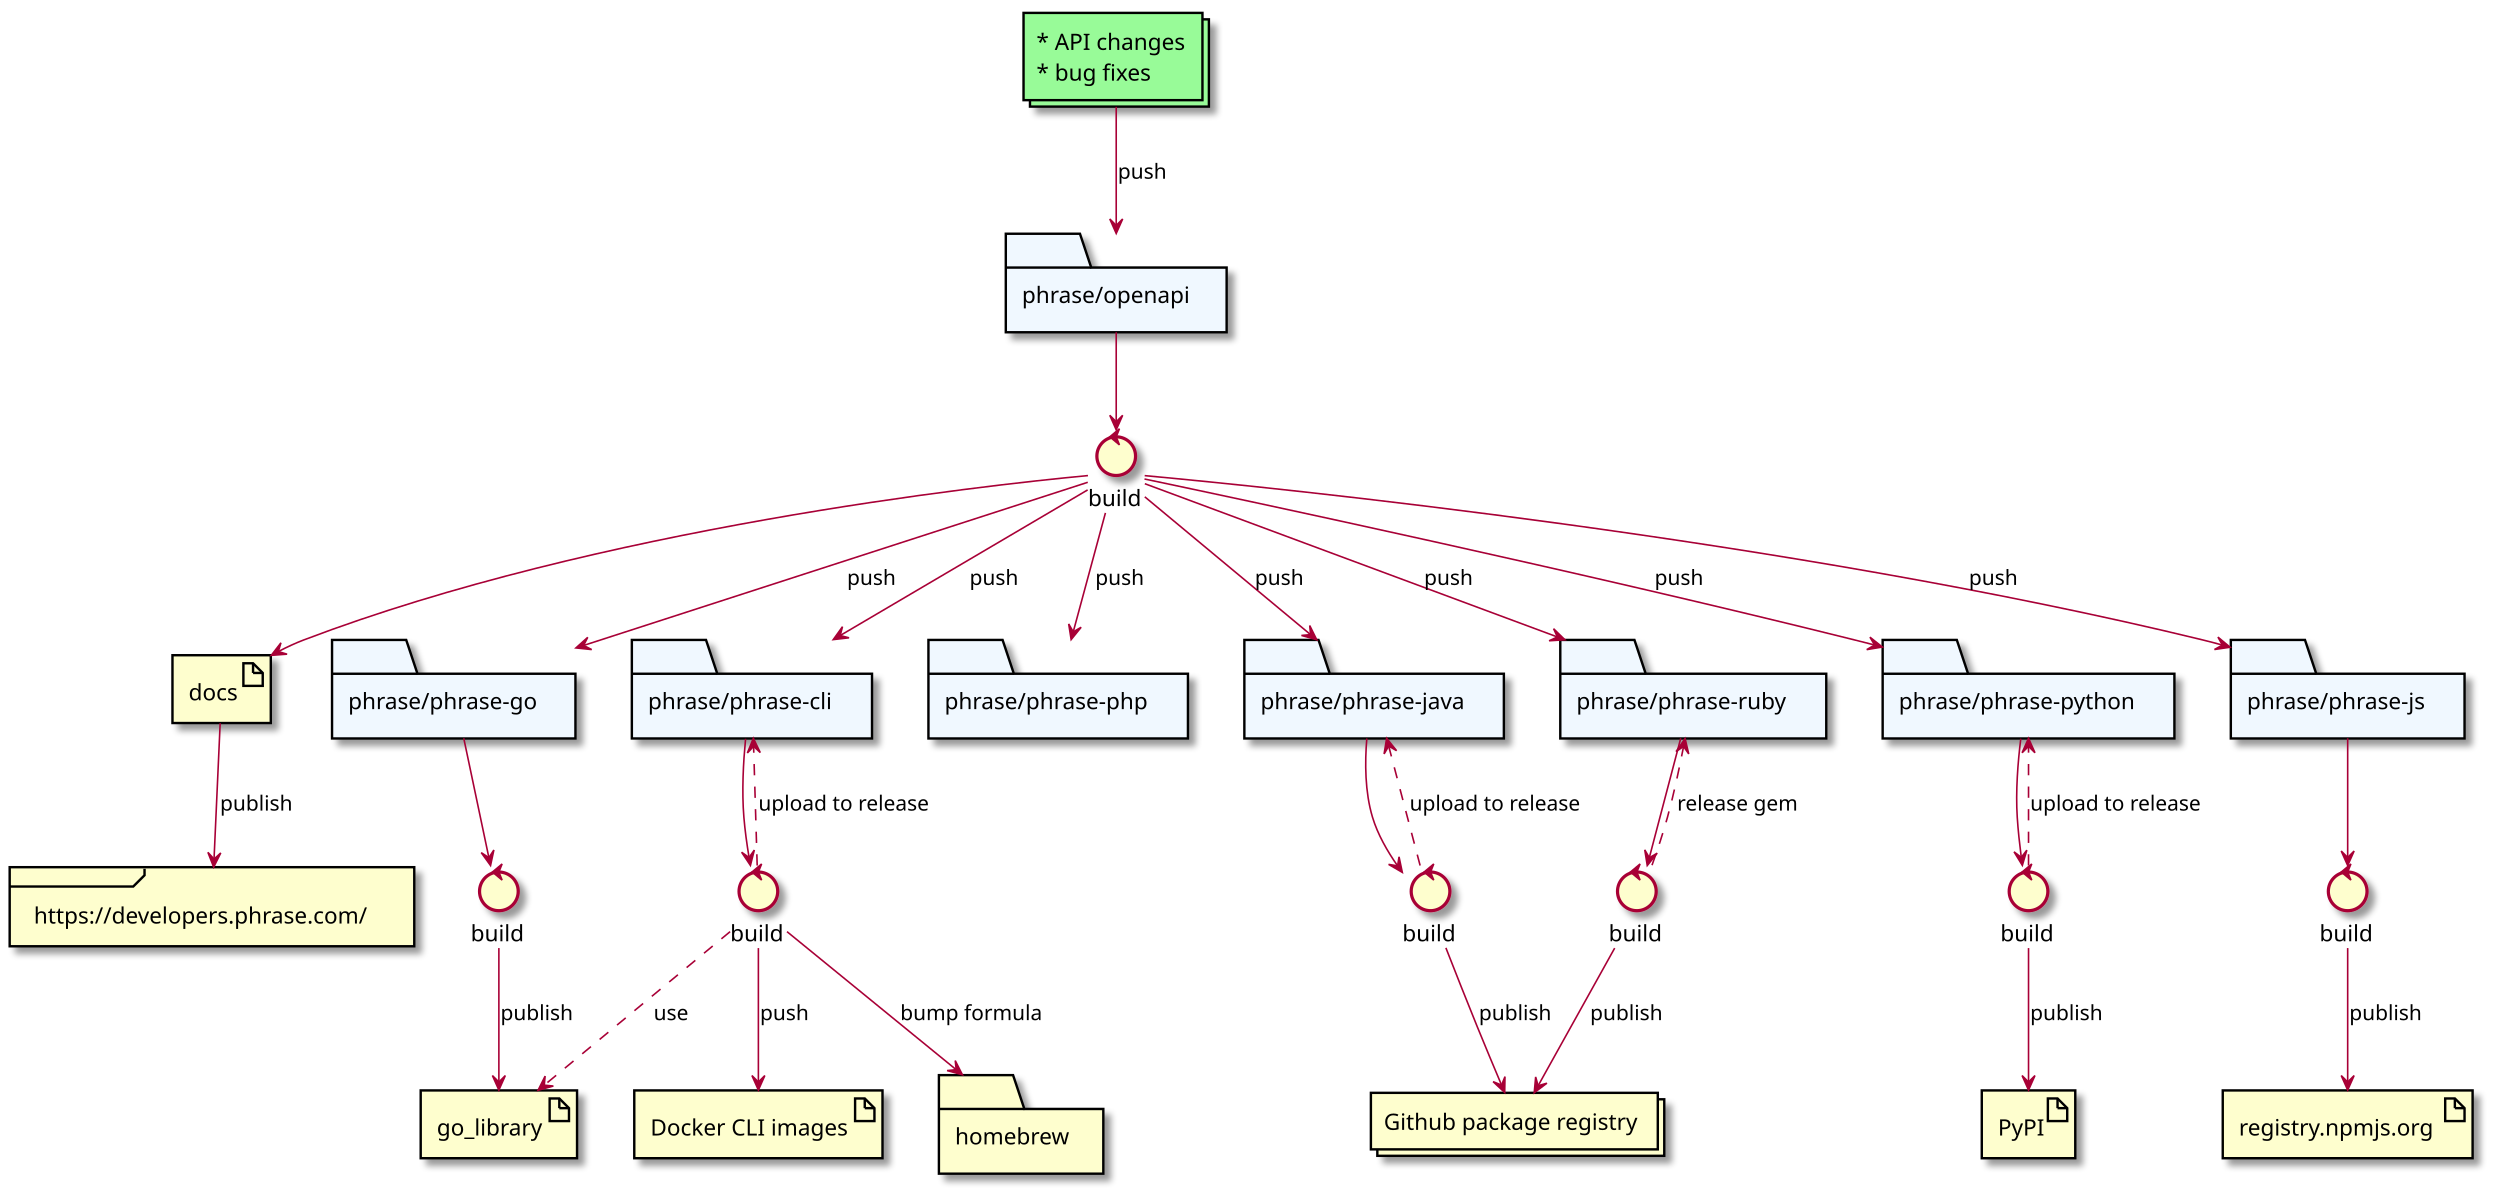
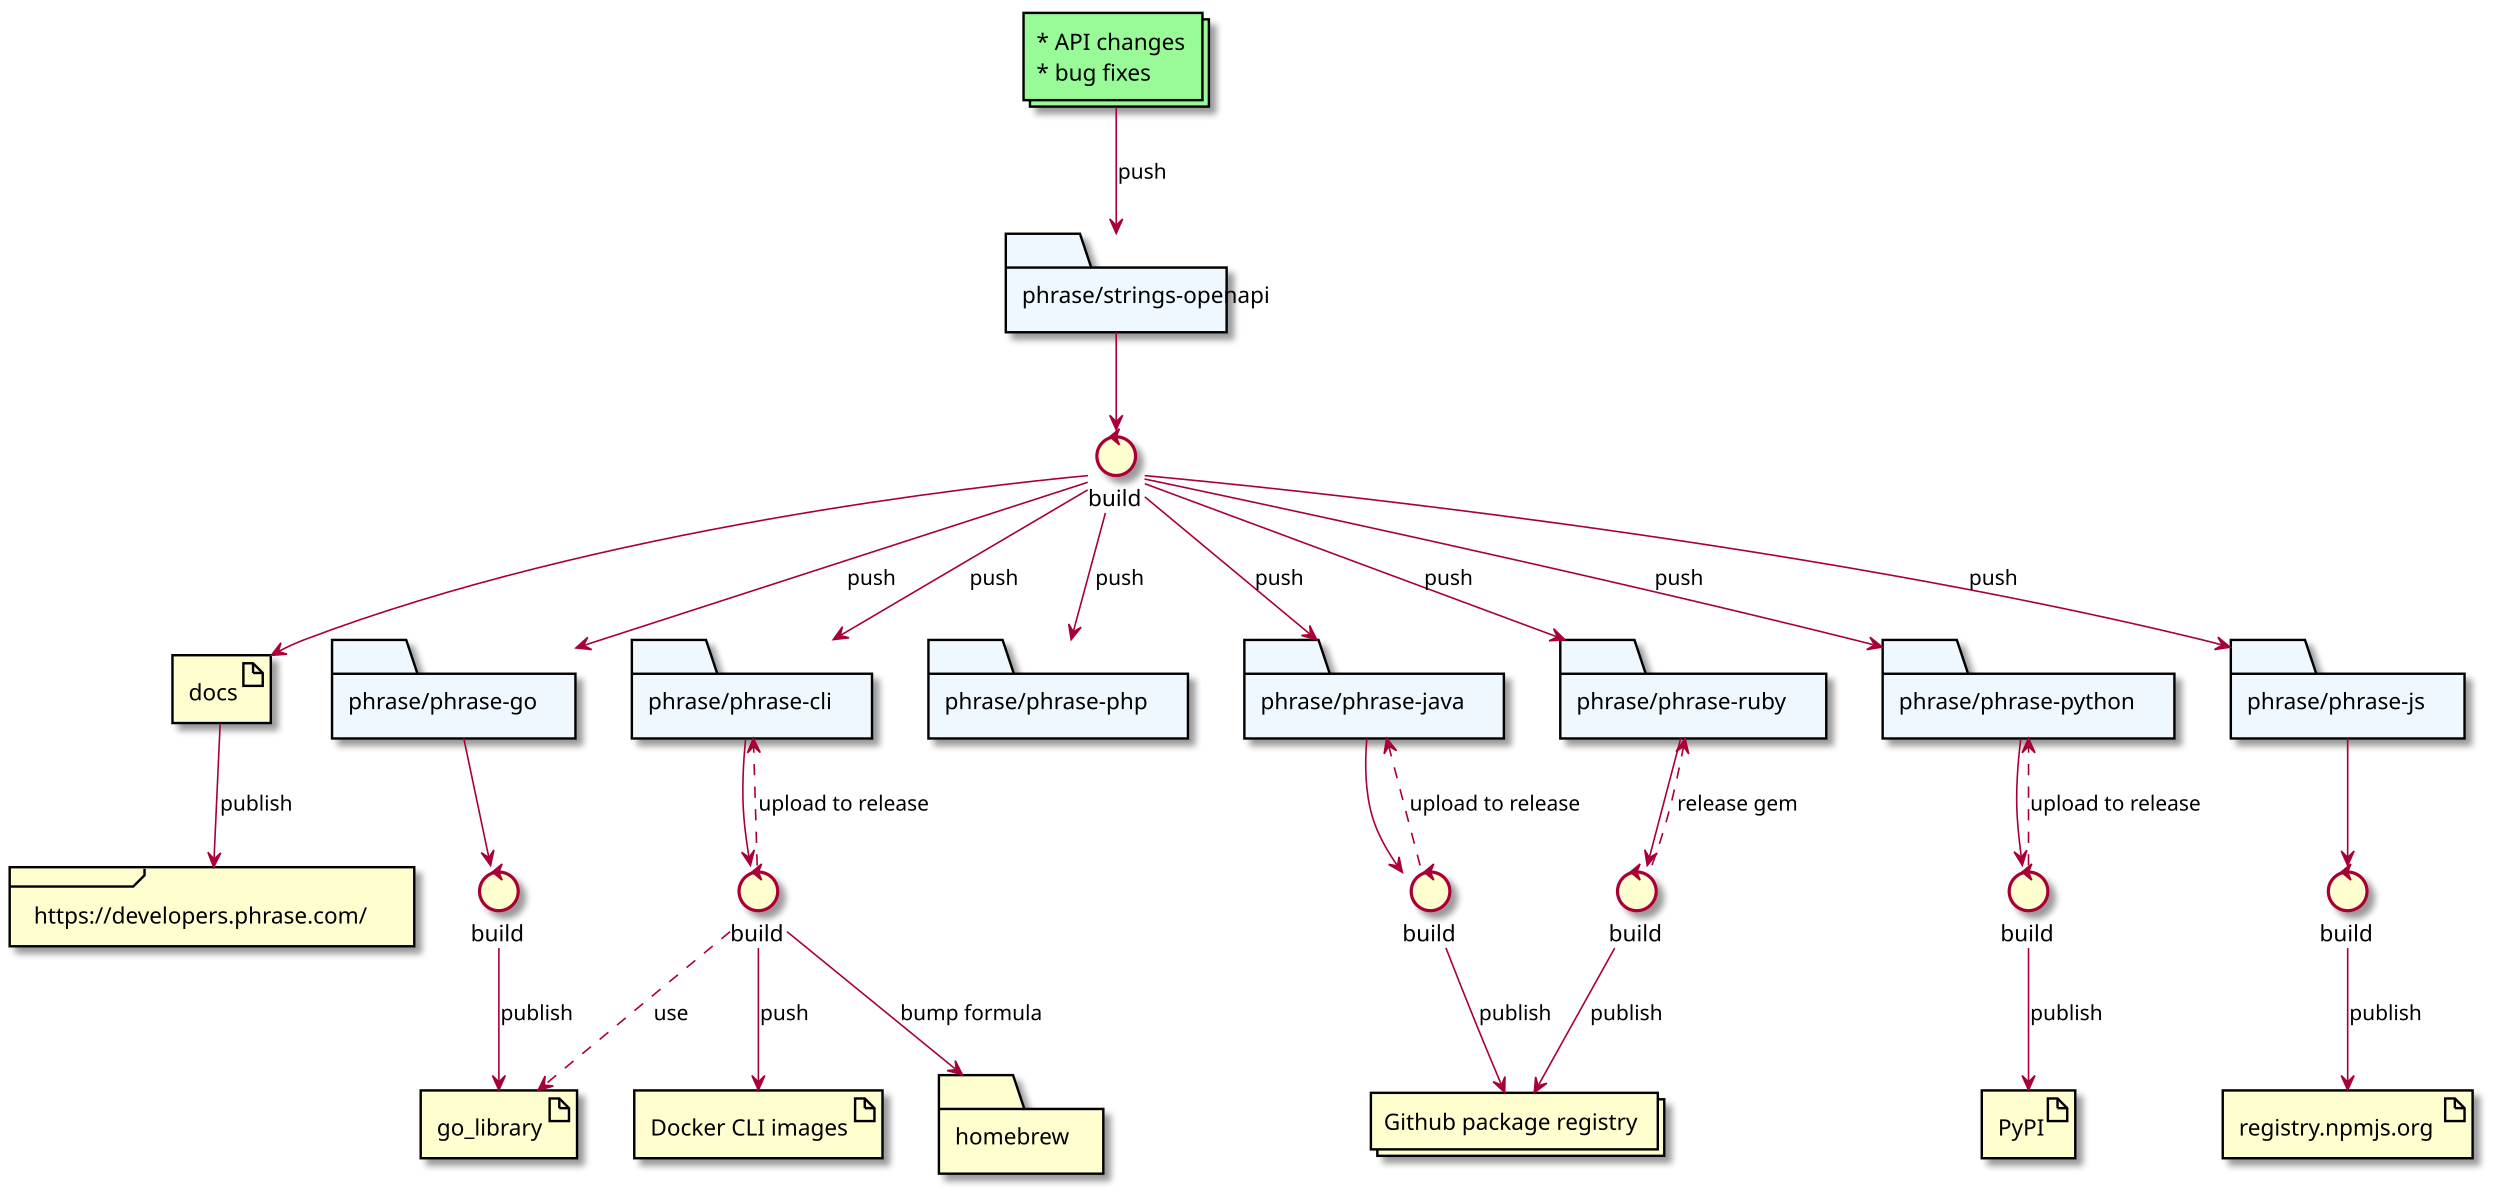
<svg xmlns="http://www.w3.org/2000/svg" contentScriptType="application/ecmascript" contentStyleType="text/css" height="740px" preserveAspectRatio="none" style="width:1551px;height:740px;background:#FEFEFE;" version="1.1" viewBox="0 0 1551 740" width="1551px" zoomAndPan="magnify">
  <defs>
    <filter height="300%" id="f1qpqxfgacmejv" width="300%" x="-1" y="-1">
      <feGaussianBlur result="blurOut" stdDeviation="2.0" />
      <feColorMatrix in="blurOut" result="blurOut2" type="matrix" values="0 0 0 0 0 0 0 0 0 0 0 0 0 0 0 0 0 0 .4 0" />
      <feOffset dx="4.0" dy="4.0" in="blurOut2" result="blurOut3" />
      <feBlend in="SourceGraphic" in2="blurOut3" mode="normal" />
    </filter>
  </defs>
  <g>
    <rect fill="#98FB98" filter="url(#f1qpqxfgacmejv)" height="54.136" style="stroke: #000000; stroke-width: 1.5;" width="111" x="639" y="12" />
    <rect fill="#98FB98" height="54.136" style="stroke: #000000; stroke-width: 1.5;" width="111" x="635" y="8" />
    <text fill="#000000" font-family="sans-serif" font-size="14" lengthAdjust="spacingAndGlyphs" textLength="95" x="643" y="30.966">* API changes</text>
    <text fill="#000000" font-family="sans-serif" font-size="14" lengthAdjust="spacingAndGlyphs" textLength="74" x="643" y="50.034">* bug fixes</text>
    <polygon fill="#F0F8FF" filter="url(#f1qpqxfgacmejv)" points="624,145,670,145,677,166,761,166,761,206.136,624,206.136,624,145" style="stroke: #000000; stroke-width: 1.5;" />
    <line style="stroke: #000000; stroke-width: 1.5;" x1="624" x2="677" y1="166" y2="166" />
-     <text fill="#000000" font-family="sans-serif" font-size="14" lengthAdjust="spacingAndGlyphs" textLength="107" x="634" y="187.966">phrase/openapi</text>
+     <text fill="#000000" font-family="sans-serif" font-size="14" lengthAdjust="spacingAndGlyphs" textLength="107" x="634" y="187.966">phrase/strings-openapi</text>
    <ellipse cx="692.5" cy="283" fill="#FEFECE" filter="url(#f1qpqxfgacmejv)" rx="12" ry="12" style="stroke: #A80036; stroke-width: 2.0;" />
    <polygon fill="#A80036" points="688.5,271,694.5,266,692.5,271,694.5,276,688.5,271" style="stroke: #A80036; stroke-width: 1.0;" />
    <text fill="#000000" font-family="sans-serif" font-size="14" lengthAdjust="spacingAndGlyphs" textLength="35" x="675" y="313.966">build</text>
    <rect fill="#FEFECE" filter="url(#f1qpqxfgacmejv)" height="42.068" style="stroke: #000000; stroke-width: 1.5;" width="61" x="107" y="406.5" />
    <polygon fill="#FEFECE" points="151,411.5,151,425.5,163,425.5,163,417.5,157,411.5,151,411.5" style="stroke: #000000; stroke-width: 1.5;" />
    <line style="stroke: #000000; stroke-width: 1.5;" x1="157" x2="157" y1="411.5" y2="417.5" />
    <line style="stroke: #000000; stroke-width: 1.5;" x1="163" x2="157" y1="417.5" y2="417.5" />
    <text fill="#000000" font-family="sans-serif" font-size="14" lengthAdjust="spacingAndGlyphs" textLength="31" x="117" y="434.466">docs</text>
    <rect fill="#FEFECE" filter="url(#f1qpqxfgacmejv)" height="49.068" style="stroke: #000000; stroke-width: 1.5;" width="251" x="6" y="538" />
    <path d="M89.667,539 L89.667,543 L82.667,550 L6,550 " fill="none" style="stroke: #000000; stroke-width: 1.5;" />
    <text fill="#000000" font-family="sans-serif" font-size="14" lengthAdjust="spacingAndGlyphs" textLength="211" x="21" y="572.966">https://developers.phrase.com/</text>
    <polygon fill="#F0F8FF" filter="url(#f1qpqxfgacmejv)" points="206,397,252,397,259,418,357,418,357,458.136,206,458.136,206,397" style="stroke: #000000; stroke-width: 1.5;" />
    <line style="stroke: #000000; stroke-width: 1.5;" x1="206" x2="259" y1="418" y2="418" />
    <text fill="#000000" font-family="sans-serif" font-size="14" lengthAdjust="spacingAndGlyphs" textLength="121" x="216" y="439.966">phrase/phrase-go</text>
    <polygon fill="#F0F8FF" filter="url(#f1qpqxfgacmejv)" points="392,397,438,397,445,418,541,418,541,458.136,392,458.136,392,397" style="stroke: #000000; stroke-width: 1.5;" />
    <line style="stroke: #000000; stroke-width: 1.5;" x1="392" x2="445" y1="418" y2="418" />
    <text fill="#000000" font-family="sans-serif" font-size="14" lengthAdjust="spacingAndGlyphs" textLength="119" x="402" y="439.966">phrase/phrase-cli</text>
    <polygon fill="#F0F8FF" filter="url(#f1qpqxfgacmejv)" points="576,397,622,397,629,418,737,418,737,458.136,576,458.136,576,397" style="stroke: #000000; stroke-width: 1.5;" />
    <line style="stroke: #000000; stroke-width: 1.5;" x1="576" x2="629" y1="418" y2="418" />
    <text fill="#000000" font-family="sans-serif" font-size="14" lengthAdjust="spacingAndGlyphs" textLength="131" x="586" y="439.966">phrase/phrase-php</text>
    <polygon fill="#F0F8FF" filter="url(#f1qpqxfgacmejv)" points="772,397,818,397,825,418,933,418,933,458.136,772,458.136,772,397" style="stroke: #000000; stroke-width: 1.5;" />
    <line style="stroke: #000000; stroke-width: 1.5;" x1="772" x2="825" y1="418" y2="418" />
    <text fill="#000000" font-family="sans-serif" font-size="14" lengthAdjust="spacingAndGlyphs" textLength="131" x="782" y="439.966">phrase/phrase-java</text>
    <polygon fill="#F0F8FF" filter="url(#f1qpqxfgacmejv)" points="1168,397,1214,397,1221,418,1349,418,1349,458.136,1168,458.136,1168,397" style="stroke: #000000; stroke-width: 1.5;" />
    <line style="stroke: #000000; stroke-width: 1.5;" x1="1168" x2="1221" y1="418" y2="418" />
    <text fill="#000000" font-family="sans-serif" font-size="14" lengthAdjust="spacingAndGlyphs" textLength="151" x="1178" y="439.966">phrase/phrase-python</text>
    <polygon fill="#F0F8FF" filter="url(#f1qpqxfgacmejv)" points="968,397,1014,397,1021,418,1133,418,1133,458.136,968,458.136,968,397" style="stroke: #000000; stroke-width: 1.5;" />
    <line style="stroke: #000000; stroke-width: 1.5;" x1="968" x2="1021" y1="418" y2="418" />
    <text fill="#000000" font-family="sans-serif" font-size="14" lengthAdjust="spacingAndGlyphs" textLength="135" x="978" y="439.966">phrase/phrase-ruby</text>
    <polygon fill="#F0F8FF" filter="url(#f1qpqxfgacmejv)" points="1384,397,1430,397,1437,418,1529,418,1529,458.136,1384,458.136,1384,397" style="stroke: #000000; stroke-width: 1.5;" />
    <line style="stroke: #000000; stroke-width: 1.5;" x1="1384" x2="1437" y1="418" y2="418" />
    <text fill="#000000" font-family="sans-serif" font-size="14" lengthAdjust="spacingAndGlyphs" textLength="115" x="1394" y="439.966">phrase/phrase-js</text>
    <ellipse cx="309.5" cy="553" fill="#FEFECE" filter="url(#f1qpqxfgacmejv)" rx="12" ry="12" style="stroke: #A80036; stroke-width: 2.0;" />
    <polygon fill="#A80036" points="305.5,541,311.5,536,309.5,541,311.5,546,305.5,541" style="stroke: #A80036; stroke-width: 1.0;" />
    <text fill="#000000" font-family="sans-serif" font-size="14" lengthAdjust="spacingAndGlyphs" textLength="35" x="292" y="583.966">build</text>
    <ellipse cx="470.5" cy="553" fill="#FEFECE" filter="url(#f1qpqxfgacmejv)" rx="12" ry="12" style="stroke: #A80036; stroke-width: 2.0;" />
    <polygon fill="#A80036" points="466.5,541,472.5,536,470.5,541,472.5,546,466.5,541" style="stroke: #A80036; stroke-width: 1.0;" />
    <text fill="#000000" font-family="sans-serif" font-size="14" lengthAdjust="spacingAndGlyphs" textLength="35" x="453" y="583.966">build</text>
    <ellipse cx="887.5" cy="553" fill="#FEFECE" filter="url(#f1qpqxfgacmejv)" rx="12" ry="12" style="stroke: #A80036; stroke-width: 2.0;" />
    <polygon fill="#A80036" points="883.5,541,889.5,536,887.5,541,889.5,546,883.5,541" style="stroke: #A80036; stroke-width: 1.0;" />
    <text fill="#000000" font-family="sans-serif" font-size="14" lengthAdjust="spacingAndGlyphs" textLength="35" x="870" y="583.966">build</text>
    <ellipse cx="1456.5" cy="553" fill="#FEFECE" filter="url(#f1qpqxfgacmejv)" rx="12" ry="12" style="stroke: #A80036; stroke-width: 2.0;" />
    <polygon fill="#A80036" points="1452.5,541,1458.5,536,1456.5,541,1458.5,546,1452.5,541" style="stroke: #A80036; stroke-width: 1.0;" />
    <text fill="#000000" font-family="sans-serif" font-size="14" lengthAdjust="spacingAndGlyphs" textLength="35" x="1439" y="583.966">build</text>
    <ellipse cx="1015.5" cy="553" fill="#FEFECE" filter="url(#f1qpqxfgacmejv)" rx="12" ry="12" style="stroke: #A80036; stroke-width: 2.0;" />
    <polygon fill="#A80036" points="1011.5,541,1017.5,536,1015.5,541,1017.5,546,1011.5,541" style="stroke: #A80036; stroke-width: 1.0;" />
    <text fill="#000000" font-family="sans-serif" font-size="14" lengthAdjust="spacingAndGlyphs" textLength="35" x="998" y="583.966">build</text>
    <ellipse cx="1258.5" cy="553" fill="#FEFECE" filter="url(#f1qpqxfgacmejv)" rx="12" ry="12" style="stroke: #A80036; stroke-width: 2.0;" />
    <polygon fill="#A80036" points="1254.5,541,1260.5,536,1258.5,541,1260.5,546,1254.5,541" style="stroke: #A80036; stroke-width: 1.0;" />
    <text fill="#000000" font-family="sans-serif" font-size="14" lengthAdjust="spacingAndGlyphs" textLength="35" x="1241" y="583.966">build</text>
    <rect fill="#FEFECE" filter="url(#f1qpqxfgacmejv)" height="42.068" style="stroke: #000000; stroke-width: 1.5;" width="97" x="261" y="676.5" />
    <polygon fill="#FEFECE" points="341,681.5,341,695.5,353,695.5,353,687.5,347,681.5,341,681.5" style="stroke: #000000; stroke-width: 1.5;" />
    <line style="stroke: #000000; stroke-width: 1.5;" x1="347" x2="347" y1="681.5" y2="687.5" />
    <line style="stroke: #000000; stroke-width: 1.5;" x1="353" x2="347" y1="687.5" y2="687.5" />
    <text fill="#000000" font-family="sans-serif" font-size="14" lengthAdjust="spacingAndGlyphs" textLength="67" x="271" y="704.466">go_library</text>
    <rect fill="#FEFECE" filter="url(#f1qpqxfgacmejv)" height="42.068" style="stroke: #000000; stroke-width: 1.5;" width="154" x="393.5" y="676.5" />
    <polygon fill="#FEFECE" points="530.5,681.5,530.5,695.5,542.5,695.5,542.5,687.5,536.5,681.5,530.5,681.5" style="stroke: #000000; stroke-width: 1.5;" />
    <line style="stroke: #000000; stroke-width: 1.5;" x1="536.5" x2="536.5" y1="681.5" y2="687.5" />
    <line style="stroke: #000000; stroke-width: 1.5;" x1="542.5" x2="536.5" y1="687.5" y2="687.5" />
    <text fill="#000000" font-family="sans-serif" font-size="14" lengthAdjust="spacingAndGlyphs" textLength="124" x="403.5" y="704.466">Docker CLI images</text>
    <polygon fill="#FEFECE" filter="url(#f1qpqxfgacmejv)" points="582.5,667,628.5,667,635.5,688,684.5,688,684.5,728.136,582.5,728.136,582.5,667" style="stroke: #000000; stroke-width: 1.5;" />
    <line style="stroke: #000000; stroke-width: 1.5;" x1="582.5" x2="635.5" y1="688" y2="688" />
    <text fill="#000000" font-family="sans-serif" font-size="14" lengthAdjust="spacingAndGlyphs" textLength="72" x="592.5" y="709.966">homebrew</text>
    <rect fill="#FEFECE" filter="url(#f1qpqxfgacmejv)" height="35.068" style="stroke: #000000; stroke-width: 1.5;" width="178" x="854.5" y="682" />
    <rect fill="#FEFECE" height="35.068" style="stroke: #000000; stroke-width: 1.5;" width="178" x="850.5" y="678" />
    <text fill="#000000" font-family="sans-serif" font-size="14" lengthAdjust="spacingAndGlyphs" textLength="162" x="858.5" y="700.966">Github package registry</text>
    <rect fill="#FEFECE" filter="url(#f1qpqxfgacmejv)" height="42.068" style="stroke: #000000; stroke-width: 1.5;" width="155" x="1379" y="676.5" />
    <polygon fill="#FEFECE" points="1517,681.5,1517,695.5,1529,695.5,1529,687.5,1523,681.5,1517,681.5" style="stroke: #000000; stroke-width: 1.5;" />
    <line style="stroke: #000000; stroke-width: 1.5;" x1="1523" x2="1523" y1="681.5" y2="687.5" />
    <line style="stroke: #000000; stroke-width: 1.5;" x1="1529" x2="1523" y1="687.5" y2="687.5" />
    <text fill="#000000" font-family="sans-serif" font-size="14" lengthAdjust="spacingAndGlyphs" textLength="125" x="1389" y="704.466">registry.npmjs.org</text>
    <rect fill="#FEFECE" filter="url(#f1qpqxfgacmejv)" height="42.068" style="stroke: #000000; stroke-width: 1.5;" width="58" x="1229.5" y="676.5" />
    <polygon fill="#FEFECE" points="1270.5,681.5,1270.5,695.5,1282.5,695.5,1282.5,687.5,1276.5,681.5,1270.5,681.5" style="stroke: #000000; stroke-width: 1.5;" />
    <line style="stroke: #000000; stroke-width: 1.5;" x1="1276.5" x2="1276.5" y1="681.5" y2="687.5" />
    <line style="stroke: #000000; stroke-width: 1.5;" x1="1282.5" x2="1276.5" y1="687.5" y2="687.5" />
    <text fill="#000000" font-family="sans-serif" font-size="14" lengthAdjust="spacingAndGlyphs" textLength="28" x="1239.5" y="704.466">PyPI</text>
    <path d="M692.5,66.28 C692.5,87.63 692.5,117.02 692.5,139.79 " fill="none" id="changes-&gt;openapi" style="stroke: #A80036; stroke-width: 1.0;" />
    <polygon fill="#A80036" points="692.5,144.84,696.5,135.84,692.5,139.84,688.5,135.84,692.5,144.84" style="stroke: #A80036; stroke-width: 1.0;" />
    <text fill="#000000" font-family="sans-serif" font-size="13" lengthAdjust="spacingAndGlyphs" textLength="30" x="693.5" y="110.897">push</text>
    <path d="M692.5,206.12 C692.5,223.12 692.5,244.43 692.5,261.5 " fill="none" id="openapi-&gt;actions" style="stroke: #A80036; stroke-width: 1.0;" />
    <polygon fill="#A80036" points="692.5,266.65,696.5,257.65,692.5,261.65,688.5,257.65,692.5,266.65" style="stroke: #A80036; stroke-width: 1.0;" />
    <path d="M674.97,295.05 C609.1,301.27 370.93,327.61 188.5,397 C183.3,398.98 178.01,401.44 172.91,404.1 " fill="none" id="actions-&gt;docs" style="stroke: #A80036; stroke-width: 1.0;" />
    <polygon fill="#A80036" points="168.27,406.59,178.09,405.841,172.671,404.218,174.295,398.799,168.27,406.59" style="stroke: #A80036; stroke-width: 1.0;" />
    <path d="M136.59,448.7 C135.58,471.09 133.94,507.38 132.8,532.73 " fill="none" id="docs-&gt;developers" style="stroke: #A80036; stroke-width: 1.0;" />
    <polygon fill="#A80036" points="132.56,537.96,136.967,529.152,132.788,532.965,128.975,528.787,132.56,537.96" style="stroke: #A80036; stroke-width: 1.0;" />
    <text fill="#000000" font-family="sans-serif" font-size="13" lengthAdjust="spacingAndGlyphs" textLength="44" x="136.5" y="502.897">publish</text>
    <path d="M674.84,299.21 C621.73,316.4 461.05,368.4 362.25,400.37 " fill="none" id="actions-&gt;go" style="stroke: #A80036; stroke-width: 1.0;" />
    <polygon fill="#A80036" points="357.3,401.97,367.095,402.998,362.056,400.428,364.627,395.389,357.3,401.97" style="stroke: #A80036; stroke-width: 1.0;" />
    <text fill="#000000" font-family="sans-serif" font-size="13" lengthAdjust="spacingAndGlyphs" textLength="30" x="525.5" y="362.897">push</text>
    <path d="M685.81,318.2 C680.22,338.88 672.17,368.61 665.92,391.7 " fill="none" id="actions-&gt;php" style="stroke: #A80036; stroke-width: 1.0;" />
    <polygon fill="#A80036" points="664.54,396.81,670.742,389.159,665.84,391.982,663.017,387.08,664.54,396.81" style="stroke: #A80036; stroke-width: 1.0;" />
    <text fill="#000000" font-family="sans-serif" font-size="13" lengthAdjust="spacingAndGlyphs" textLength="30" x="679.5" y="362.897">push</text>
    <path d="M710.23,308.24 C734.86,328.71 780.09,366.31 812.96,393.63 " fill="none" id="actions-&gt;java" style="stroke: #A80036; stroke-width: 1.0;" />
    <polygon fill="#A80036" points="816.91,396.91,812.553,388.077,813.068,393.711,807.434,394.225,816.91,396.91" style="stroke: #A80036; stroke-width: 1.0;" />
    <text fill="#000000" font-family="sans-serif" font-size="13" lengthAdjust="spacingAndGlyphs" textLength="30" x="778.5" y="362.897">push</text>
    <path d="M710.04,297.17 C771.05,310 979.65,354.39 1150.5,397 C1154.57,398.01 1158.71,399.07 1162.9,400.14 " fill="none" id="actions-&gt;python" style="stroke: #A80036; stroke-width: 1.0;" />
    <polygon fill="#A80036" points="1167.83,401.42,1160.124,395.287,1162.99,400.164,1158.114,403.03,1167.83,401.42" style="stroke: #A80036; stroke-width: 1.0;" />
    <text fill="#000000" font-family="sans-serif" font-size="13" lengthAdjust="spacingAndGlyphs" textLength="30" x="1026.5" y="362.897">push</text>
    <path d="M674.77,303.94 C642.14,323.14 571.37,364.78 521.41,394.18 " fill="none" id="actions-&gt;cli" style="stroke: #A80036; stroke-width: 1.0;" />
    <polygon fill="#A80036" points="516.95,396.81,526.736,395.696,521.26,394.276,522.681,388.8,516.95,396.81" style="stroke: #A80036; stroke-width: 1.0;" />
    <text fill="#000000" font-family="sans-serif" font-size="13" lengthAdjust="spacingAndGlyphs" textLength="30" x="601.5" y="362.897">push</text>
    <path d="M710.25,300.1 C756.16,317.15 881.11,363.57 966.12,395.15 " fill="none" id="actions-&gt;ruby" style="stroke: #A80036; stroke-width: 1.0;" />
    <polygon fill="#A80036" points="970.89,396.93,963.849,390.043,966.204,395.187,961.06,397.541,970.89,396.93" style="stroke: #A80036; stroke-width: 1.0;" />
    <text fill="#000000" font-family="sans-serif" font-size="13" lengthAdjust="spacingAndGlyphs" textLength="30" x="883.5" y="362.897">push</text>
    <path d="M710.16,295.08 C788.22,302.28 1109.72,334.42 1366.5,397 C1370.52,397.98 1374.62,399.05 1378.74,400.19 " fill="none" id="actions-&gt;js" style="stroke: #A80036; stroke-width: 1.0;" />
    <polygon fill="#A80036" points="1383.59,401.55,1376.013,395.258,1378.778,400.193,1373.842,402.958,1383.59,401.55" style="stroke: #A80036; stroke-width: 1.0;" />
    <text fill="#000000" font-family="sans-serif" font-size="13" lengthAdjust="spacingAndGlyphs" textLength="30" x="1221.5" y="362.897">push</text>
    <path d="M287.71,458.02 C292.34,479.98 298.62,509.84 303.25,531.83 " fill="none" id="go-&gt;go_actions" style="stroke: #A80036; stroke-width: 1.0;" />
    <polygon fill="#A80036" points="304.33,536.97,306.396,527.34,303.303,532.077,298.566,528.984,304.33,536.97" style="stroke: #A80036; stroke-width: 1.0;" />
    <path d="M309.5,588.2 C309.5,611.81 309.5,647.23 309.5,671.08 " fill="none" id="go_actions-&gt;go_library" style="stroke: #A80036; stroke-width: 1.0;" />
    <polygon fill="#A80036" points="309.5,676.28,313.5,667.28,309.5,671.28,305.5,667.28,309.5,676.28" style="stroke: #A80036; stroke-width: 1.0;" />
    <text fill="#000000" font-family="sans-serif" font-size="13" lengthAdjust="spacingAndGlyphs" textLength="44" x="310.5" y="632.897">publish</text>
    <path d="M462.56,458.34 C461.14,473.01 460.18,490.94 461.5,507 C462.16,515 463.34,523.59 464.65,531.54 " fill="none" id="cli-&gt;build_cli" style="stroke: #A80036; stroke-width: 1.0;" />
    <polygon fill="#A80036" points="465.56,536.92,467.986,527.375,464.717,531.991,460.1,528.723,465.56,536.92" style="stroke: #A80036; stroke-width: 1.0;" />
    <path d="M469.76,536.97 C469.14,516.24 468.24,486.32 467.54,463.15 " fill="none" id="build_cli-&gt;cli" style="stroke: #A80036; stroke-width: 1.0; stroke-dasharray: 7.0,7.0;" />
    <polygon fill="#A80036" points="467.39,458.02,463.675,467.141,467.547,463.017,471.671,466.89,467.39,458.02" style="stroke: #A80036; stroke-width: 1.0;" />
    <text fill="#000000" font-family="sans-serif" font-size="13" lengthAdjust="spacingAndGlyphs" textLength="103" x="470.5" y="502.897">upload to release</text>
    <path d="M452.96,577.99 C425.24,600.89 371.03,645.67 337.76,673.15 " fill="none" id="build_cli-&gt;go_library" style="stroke: #A80036; stroke-width: 1.0; stroke-dasharray: 7.0,7.0;" />
    <polygon fill="#A80036" points="333.81,676.42,343.296,673.773,337.665,673.236,338.202,667.605,333.81,676.42" style="stroke: #A80036; stroke-width: 1.0;" />
    <text fill="#000000" font-family="sans-serif" font-size="13" lengthAdjust="spacingAndGlyphs" textLength="21" x="405.5" y="632.897">use</text>
    <path d="M488.25,577.99 C513.23,598.37 559.44,636.07 593.05,663.49 " fill="none" id="build_cli-&gt;homebrew" style="stroke: #A80036; stroke-width: 1.0;" />
    <polygon fill="#A80036" points="597.08,666.78,592.633,657.992,593.205,663.62,587.577,664.192,597.08,666.78" style="stroke: #A80036; stroke-width: 1.0;" />
    <text fill="#000000" font-family="sans-serif" font-size="13" lengthAdjust="spacingAndGlyphs" textLength="86" x="558.5" y="632.897">bump formula</text>
    <path d="M470.5,588.2 C470.5,611.81 470.5,647.23 470.5,671.08 " fill="none" id="build_cli-&gt;docker_images" style="stroke: #A80036; stroke-width: 1.0;" />
    <polygon fill="#A80036" points="470.5,676.28,474.5,667.28,470.5,671.28,466.5,667.28,470.5,676.28" style="stroke: #A80036; stroke-width: 1.0;" />
    <text fill="#000000" font-family="sans-serif" font-size="13" lengthAdjust="spacingAndGlyphs" textLength="30" x="471.5" y="632.897">push</text>
    <path d="M847.97,458.16 C846.72,473.11 846.79,491.34 851.5,507 C854.7,517.64 860.72,528.12 866.94,537 " fill="none" id="java-&gt;build_java" style="stroke: #A80036; stroke-width: 1.0;" />
    <polygon fill="#A80036" points="869.99,541.22,867.966,531.581,867.064,537.166,861.479,536.264,869.99,541.22" style="stroke: #A80036; stroke-width: 1.0;" />
    <path d="M881.04,536.97 C875.57,516.15 867.65,486.07 861.54,462.86 " fill="none" id="build_java-&gt;java" style="stroke: #A80036; stroke-width: 1.0; stroke-dasharray: 7.0,7.0;" />
    <polygon fill="#A80036" points="860.27,458.02,858.694,467.742,861.543,462.855,866.43,465.705,860.27,458.02" style="stroke: #A80036; stroke-width: 1.0;" />
    <text fill="#000000" font-family="sans-serif" font-size="13" lengthAdjust="spacingAndGlyphs" textLength="103" x="874.5" y="502.897">upload to release</text>
    <path d="M897.03,588.05 C902.63,602.36 909.88,620.74 916.5,637 C921.34,648.88 926.85,662.03 931.46,672.94 " fill="none" id="build_java-&gt;github_package_registry" style="stroke: #A80036; stroke-width: 1.0;" />
    <polygon fill="#A80036" points="933.51,677.79,933.693,667.943,931.565,673.184,926.323,671.056,933.51,677.79" style="stroke: #A80036; stroke-width: 1.0;" />
    <text fill="#000000" font-family="sans-serif" font-size="13" lengthAdjust="spacingAndGlyphs" textLength="44" x="917.5" y="632.897">publish</text>
    <path d="M1253.69,458.29 C1251.88,472.95 1250.47,490.89 1251.5,507 C1252.01,514.97 1252.93,523.55 1253.95,531.49 " fill="none" id="python-&gt;build_python" style="stroke: #A80036; stroke-width: 1.0;" />
    <polygon fill="#A80036" points="1254.66,536.88,1257.443,527.432,1254.003,531.923,1249.512,528.484,1254.66,536.88" style="stroke: #A80036; stroke-width: 1.0;" />
    <path d="M1258.5,536.97 C1258.5,516.24 1258.5,486.32 1258.5,463.15 " fill="none" id="build_python-&gt;python" style="stroke: #A80036; stroke-width: 1.0; stroke-dasharray: 7.0,7.0;" />
    <polygon fill="#A80036" points="1258.5,458.02,1254.5,467.02,1258.5,463.02,1262.5,467.02,1258.5,458.02" style="stroke: #A80036; stroke-width: 1.0;" />
    <text fill="#000000" font-family="sans-serif" font-size="13" lengthAdjust="spacingAndGlyphs" textLength="103" x="1259.5" y="502.897">upload to release</text>
    <path d="M1258.5,588.2 C1258.5,611.81 1258.5,647.23 1258.5,671.08 " fill="none" id="build_python-&gt;PyPI" style="stroke: #A80036; stroke-width: 1.0;" />
    <polygon fill="#A80036" points="1258.5,676.28,1262.5,667.28,1258.5,671.28,1254.5,667.28,1258.5,676.28" style="stroke: #A80036; stroke-width: 1.0;" />
    <text fill="#000000" font-family="sans-serif" font-size="13" lengthAdjust="spacingAndGlyphs" textLength="44" x="1259.5" y="632.897">publish</text>
    <path d="M1456.5,458.02 C1456.5,479.98 1456.5,509.84 1456.5,531.83 " fill="none" id="js-&gt;build_js" style="stroke: #A80036; stroke-width: 1.0;" />
    <polygon fill="#A80036" points="1456.5,536.97,1460.5,527.97,1456.5,531.97,1452.5,527.97,1456.5,536.97" style="stroke: #A80036; stroke-width: 1.0;" />
    <path d="M1456.5,588.2 C1456.5,611.81 1456.5,647.23 1456.5,671.08 " fill="none" id="build_js-&gt;npm" style="stroke: #A80036; stroke-width: 1.0;" />
    <polygon fill="#A80036" points="1456.5,676.28,1460.5,667.28,1456.5,671.28,1452.5,667.28,1456.5,676.28" style="stroke: #A80036; stroke-width: 1.0;" />
    <text fill="#000000" font-family="sans-serif" font-size="13" lengthAdjust="spacingAndGlyphs" textLength="44" x="1457.5" y="632.897">publish</text>
    <path d="M1042.73,458.02 C1036.93,480.07 1029.03,510.09 1023.23,532.11 " fill="none" id="ruby-&gt;build_ruby" style="stroke: #A80036; stroke-width: 1.0;" />
    <polygon fill="#A80036" points="1021.96,536.97,1028.141,529.302,1023.246,532.138,1020.41,527.244,1021.96,536.97" style="stroke: #A80036; stroke-width: 1.0;" />
    <path d="M1024.91,536.76 C1028.22,527.51 1031.79,516.86 1034.5,507 C1038.41,492.79 1041.82,476.89 1044.48,463.13 " fill="none" id="build_ruby-&gt;ruby" style="stroke: #A80036; stroke-width: 1.0; stroke-dasharray: 7.0,7.0;" />
    <polygon fill="#A80036" points="1045.43,458.17,1039.829,466.271,1044.502,463.083,1047.689,467.756,1045.43,458.17" style="stroke: #A80036; stroke-width: 1.0;" />
    <text fill="#000000" font-family="sans-serif" font-size="13" lengthAdjust="spacingAndGlyphs" textLength="72" x="1040.5" y="502.897">release gem</text>
    <path d="M1001.75,588.2 C988.2,612.57 967.63,649.53 954.38,673.35 " fill="none" id="build_ruby-&gt;github_package_registry" style="stroke: #A80036; stroke-width: 1.0;" />
    <polygon fill="#A80036" points="951.83,677.93,959.706,672.016,954.264,673.563,952.718,668.121,951.83,677.93" style="stroke: #A80036; stroke-width: 1.0;" />
    <text fill="#000000" font-family="sans-serif" font-size="13" lengthAdjust="spacingAndGlyphs" textLength="44" x="986.5" y="632.897">publish</text>
  </g>
</svg>
